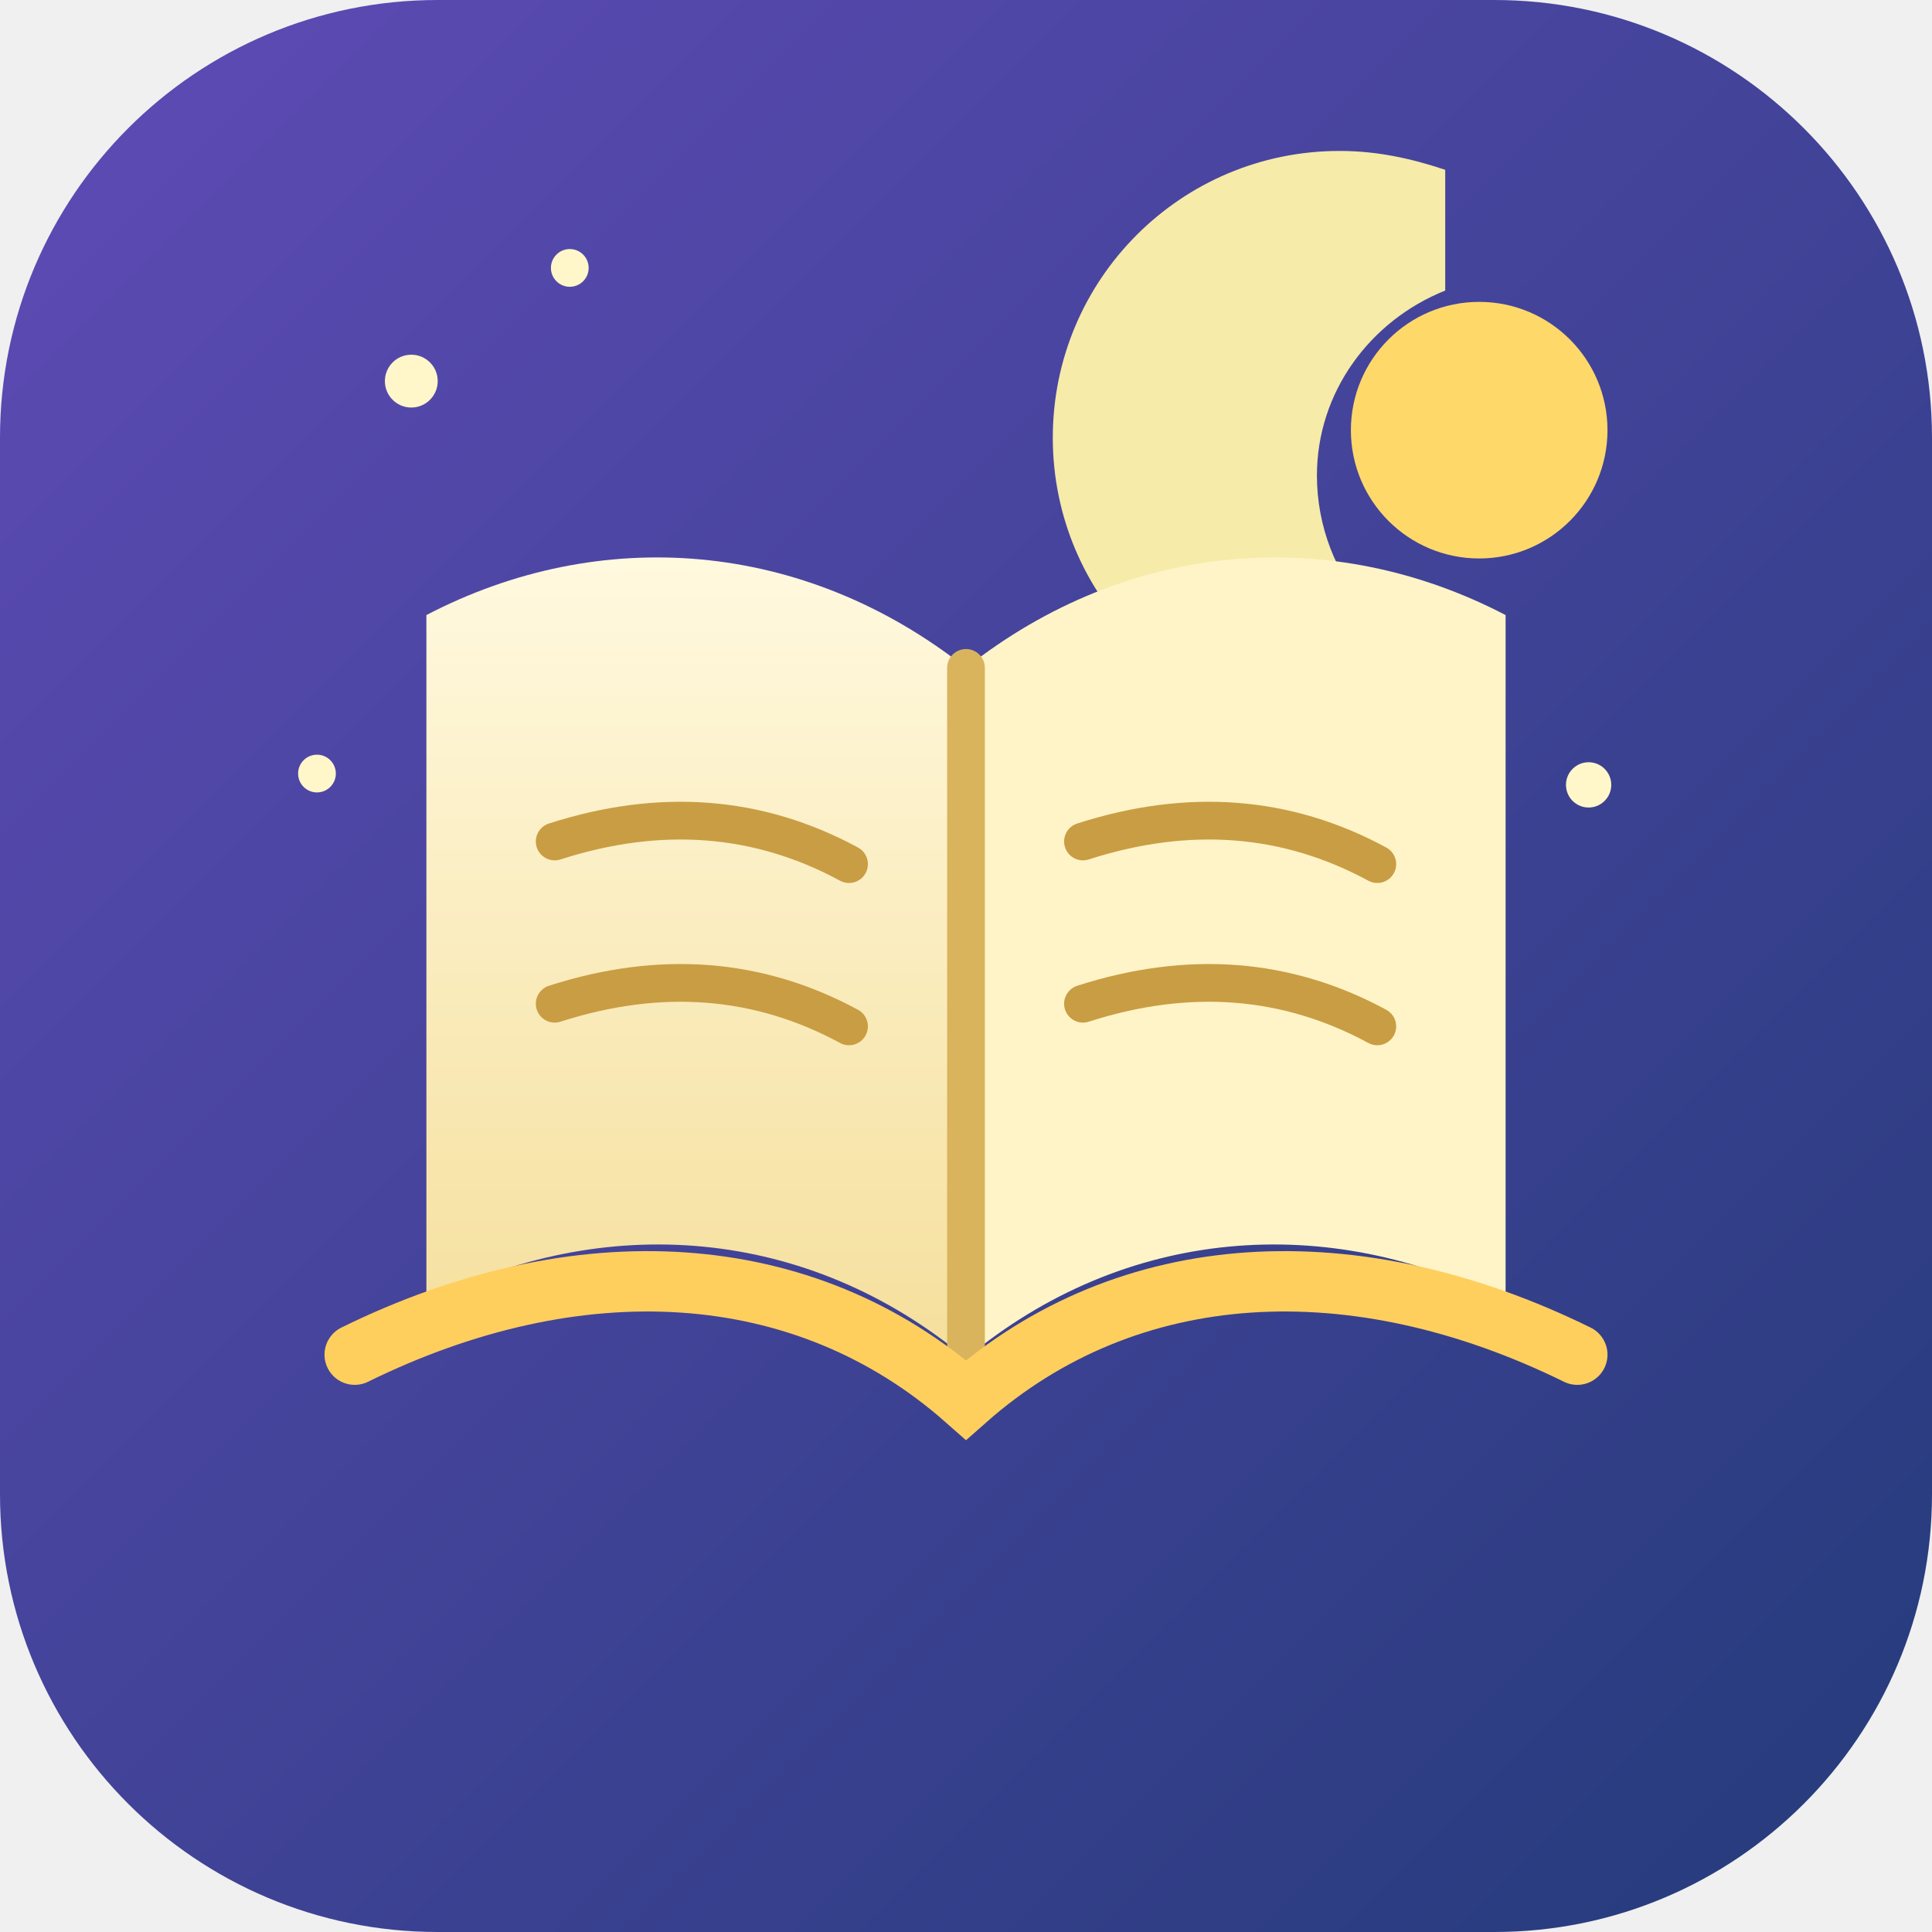
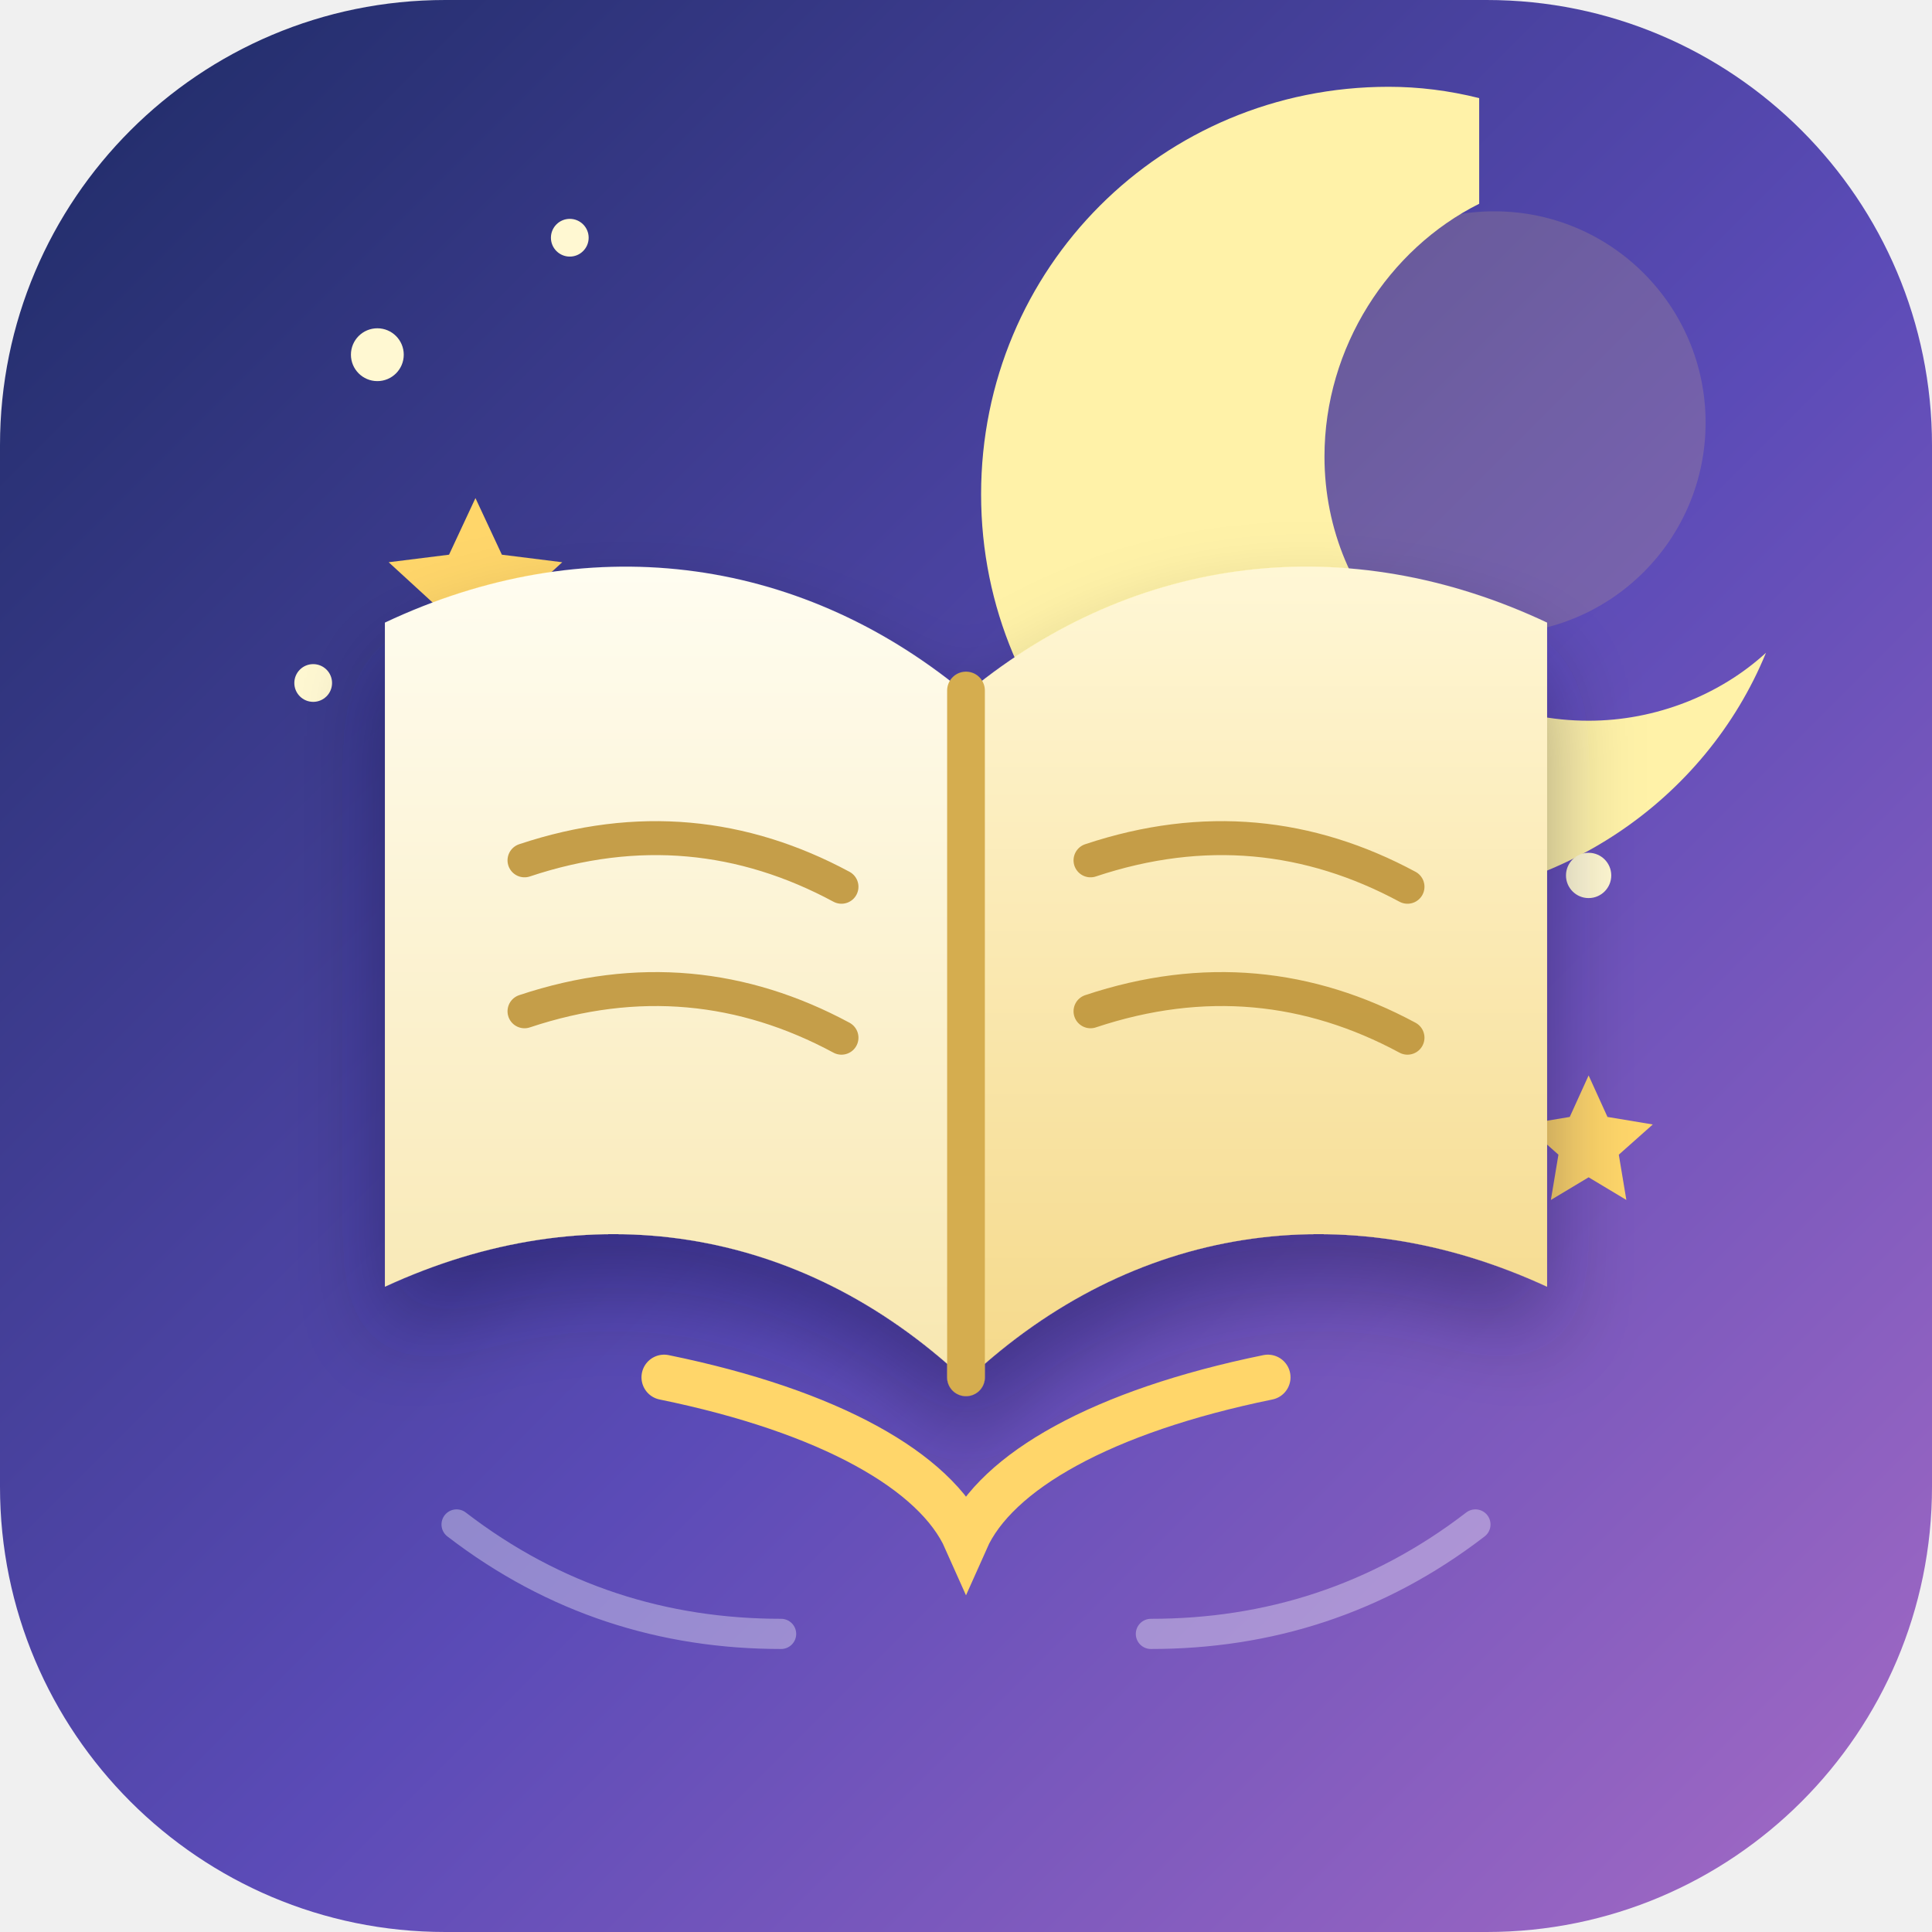
<svg xmlns="http://www.w3.org/2000/svg" viewBox="0 0 512 512">
  <defs>
    <linearGradient id="bg" x1="0" y1="0" x2="1" y2="1">
-       <stop offset="0" stop-color="#5f4bb6" />
-       <stop offset="1" stop-color="#243b7a" />
+       <stop offset="0" stop-color="#1D2B64" />
+       <stop offset="0.55" stop-color="#5B4BB7" />
+       <stop offset="1" stop-color="#A66BC5" />
    </linearGradient>
-     <linearGradient id="page" x1="0" y1="0" x2="0" y2="1">
-       <stop offset="0" stop-color="#fff9df" />
-       <stop offset="1" stop-color="#f5df9c" />
+     <linearGradient id="pageL" x1="0" y1="0" x2="0" y2="1">
+       <stop offset="0" stop-color="#FFFDF1" />
+       <stop offset="1" stop-color="#F8E7B0" />
    </linearGradient>
+     <linearGradient id="pageR" x1="0" y1="0" x2="0" y2="1">
+       <stop offset="0" stop-color="#FFF7D6" />
+       <stop offset="1" stop-color="#F5D98A" />
+     </linearGradient>
+     <filter id="shadow" x="-30%" y="-30%" width="160%" height="160%">
+       <feDropShadow dx="0" dy="14" stdDeviation="12" flood-color="#0B1235" flood-opacity=".35" />
+     </filter>
  </defs>
-   <rect width="512" height="512" rx="116" fill="url(#bg)" />
-   <circle cx="392" cy="114" r="34" fill="#ffd86a" />
-   <path d="M383 77c-20 8-34 27-34 49 0 27 20 50 47 54-12 8-26 12-41 12-42 0-76-34-76-76s34-76 76-76c10 0 19 2 28 5z" fill="#fff3a9" opacity=".95" />
-   <g fill="#fff7c9">
-     <circle cx="109" cy="101" r="7" />
-     <circle cx="151" cy="71" r="5" />
-     <circle cx="421" cy="208" r="6" />
-     <circle cx="84" cy="205" r="5" />
+   <rect width="512" height="512" rx="118" fill="url(#bg)" />
+   <circle cx="396" cy="112" r="56" fill="#FFD96B" opacity=".16" />
+   <path d="M392 54c-24 12-41 38-41 67 0 39 31 70 70 70 18 0 35-7 47-18-16 39-55 66-100 66-60 0-108-48-108-108S308 23 368 23c8 0 16 1 24 3z" fill="#FFF2A8" />
+   <g fill="#FFF8D2">
+     <circle cx="100" cy="94" r="7" />
+     <circle cx="151" cy="63" r="5" />
+     <circle cx="83" cy="181" r="5" />
+     <circle cx="421" cy="232" r="6" />
  </g>
-   <path d="M256 177c-43-34-97-38-143-14v182c47-24 101-20 143 15z" fill="url(#page)" />
-   <path d="M256 177c43-34 97-38 143-14v182c-47-24-101-20-143 15z" fill="#fff4c7" />
-   <path d="M256 177v183" stroke="#d9b45c" stroke-width="10" stroke-linecap="round" />
-   <path d="M147 223c28-9 54-7 78 6M147 266c28-9 54-7 78 6M287 223c28-9 54-7 78 6M287 266c28-9 54-7 78 6" stroke="#c99d43" stroke-width="10" stroke-linecap="round" fill="none" />
-   <path d="M94 359c59-29 119-26 162 12 43-38 103-41 162-12" stroke="#ffcf5d" stroke-width="16" fill="none" stroke-linecap="round" />
+   <g fill="#FFD66A">
+     <path d="M126 132l7 15 16 2-12 11 3 16-14-8-14 8 3-16-12-11 16-2z" />
+     <path d="M421 285l5 11 12 2-9 8 2 12-10-6-10 6 2-12-9-8 12-2z" />
+   </g>
+   <g filter="url(#shadow)">
+     <path d="M255 183c-44-36-100-43-153-18v176c54-25 110-16 153 24z" fill="url(#pageL)" />
+     <path d="M257 183c44-36 100-43 153-18v176c-54-25-110-16-153 24z" fill="url(#pageR)" />
+     <path d="M256 183v182" stroke="#D5AD4F" stroke-width="10" stroke-linecap="round" />
+     <path d="M139 228c30-10 58-7 84 7M139 268c30-10 58-7 84 7M289 228c30-10 58-7 84 7M289 268c30-10 58-7 84 7" stroke="#BF953A" stroke-width="9" stroke-linecap="round" fill="none" opacity=".9" />
+   </g>
+   <path d="M176 365c44 9 72 25 80 43 8-18 36-34 80-43" stroke="#FFD66A" stroke-width="12" fill="none" stroke-linecap="round" />
+   <path d="M121 404c26 20 55 29 86 29M391 404c-26 20-55 29-86 29" stroke="#FFFFFF" stroke-opacity=".35" stroke-width="8" fill="none" stroke-linecap="round" />
</svg>
